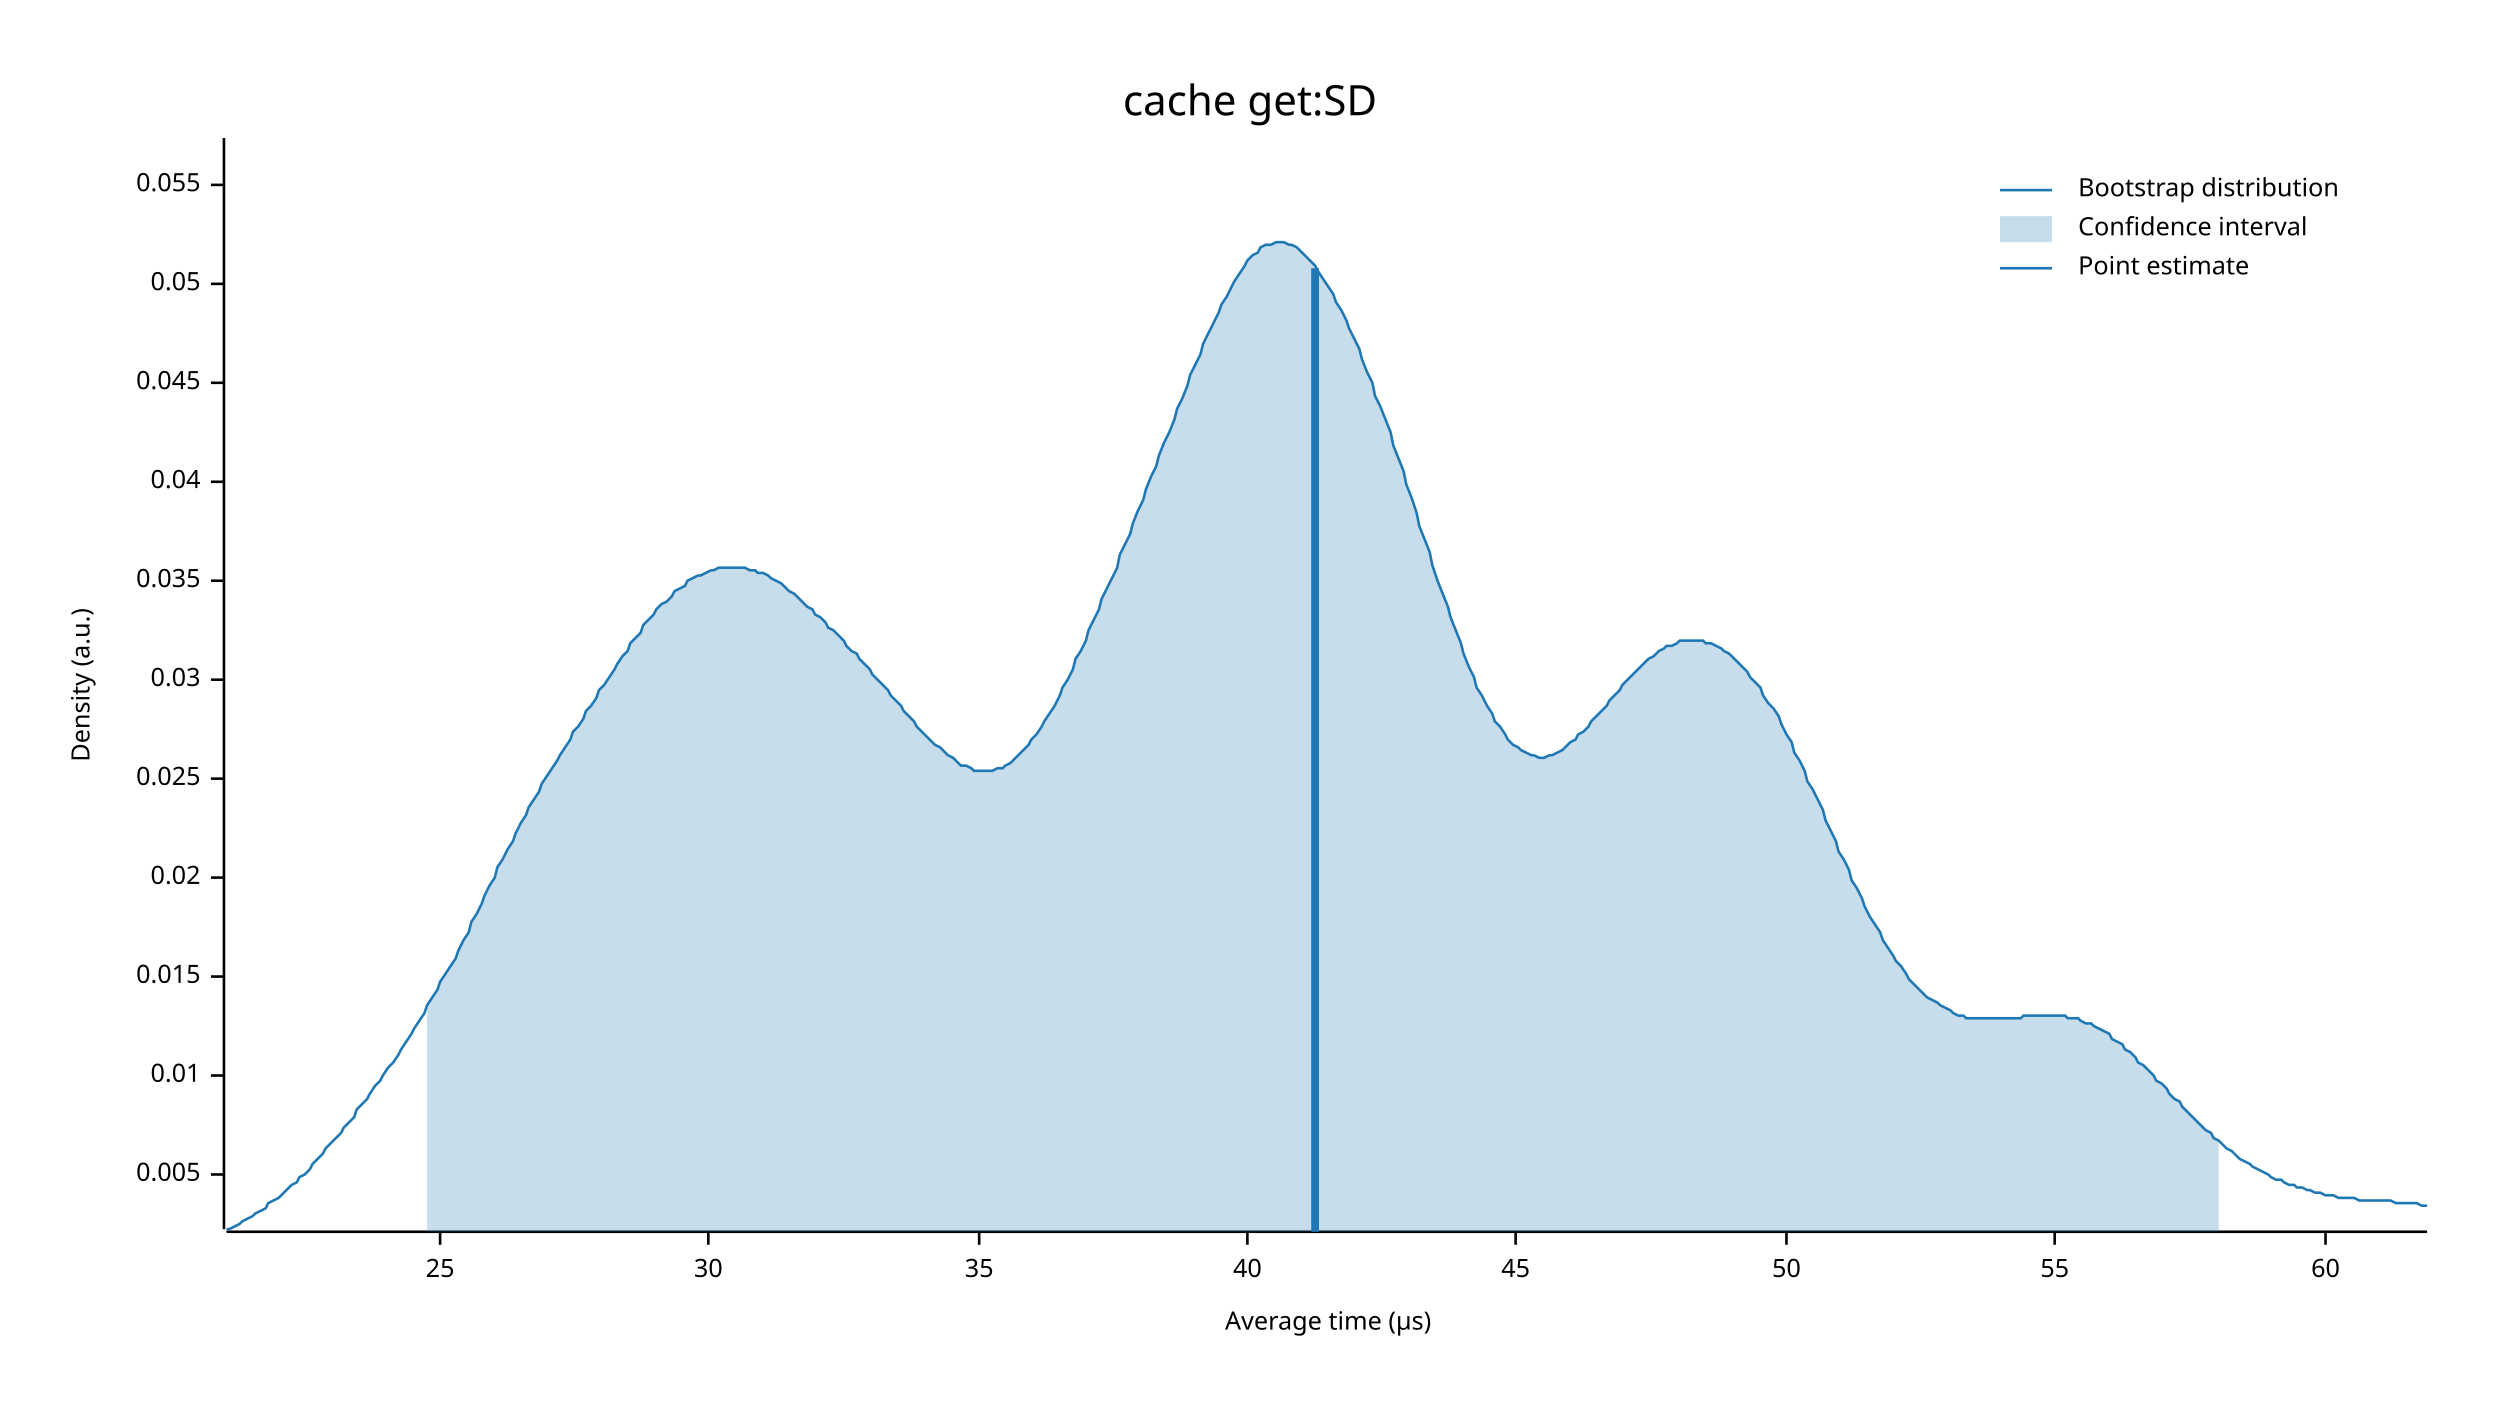
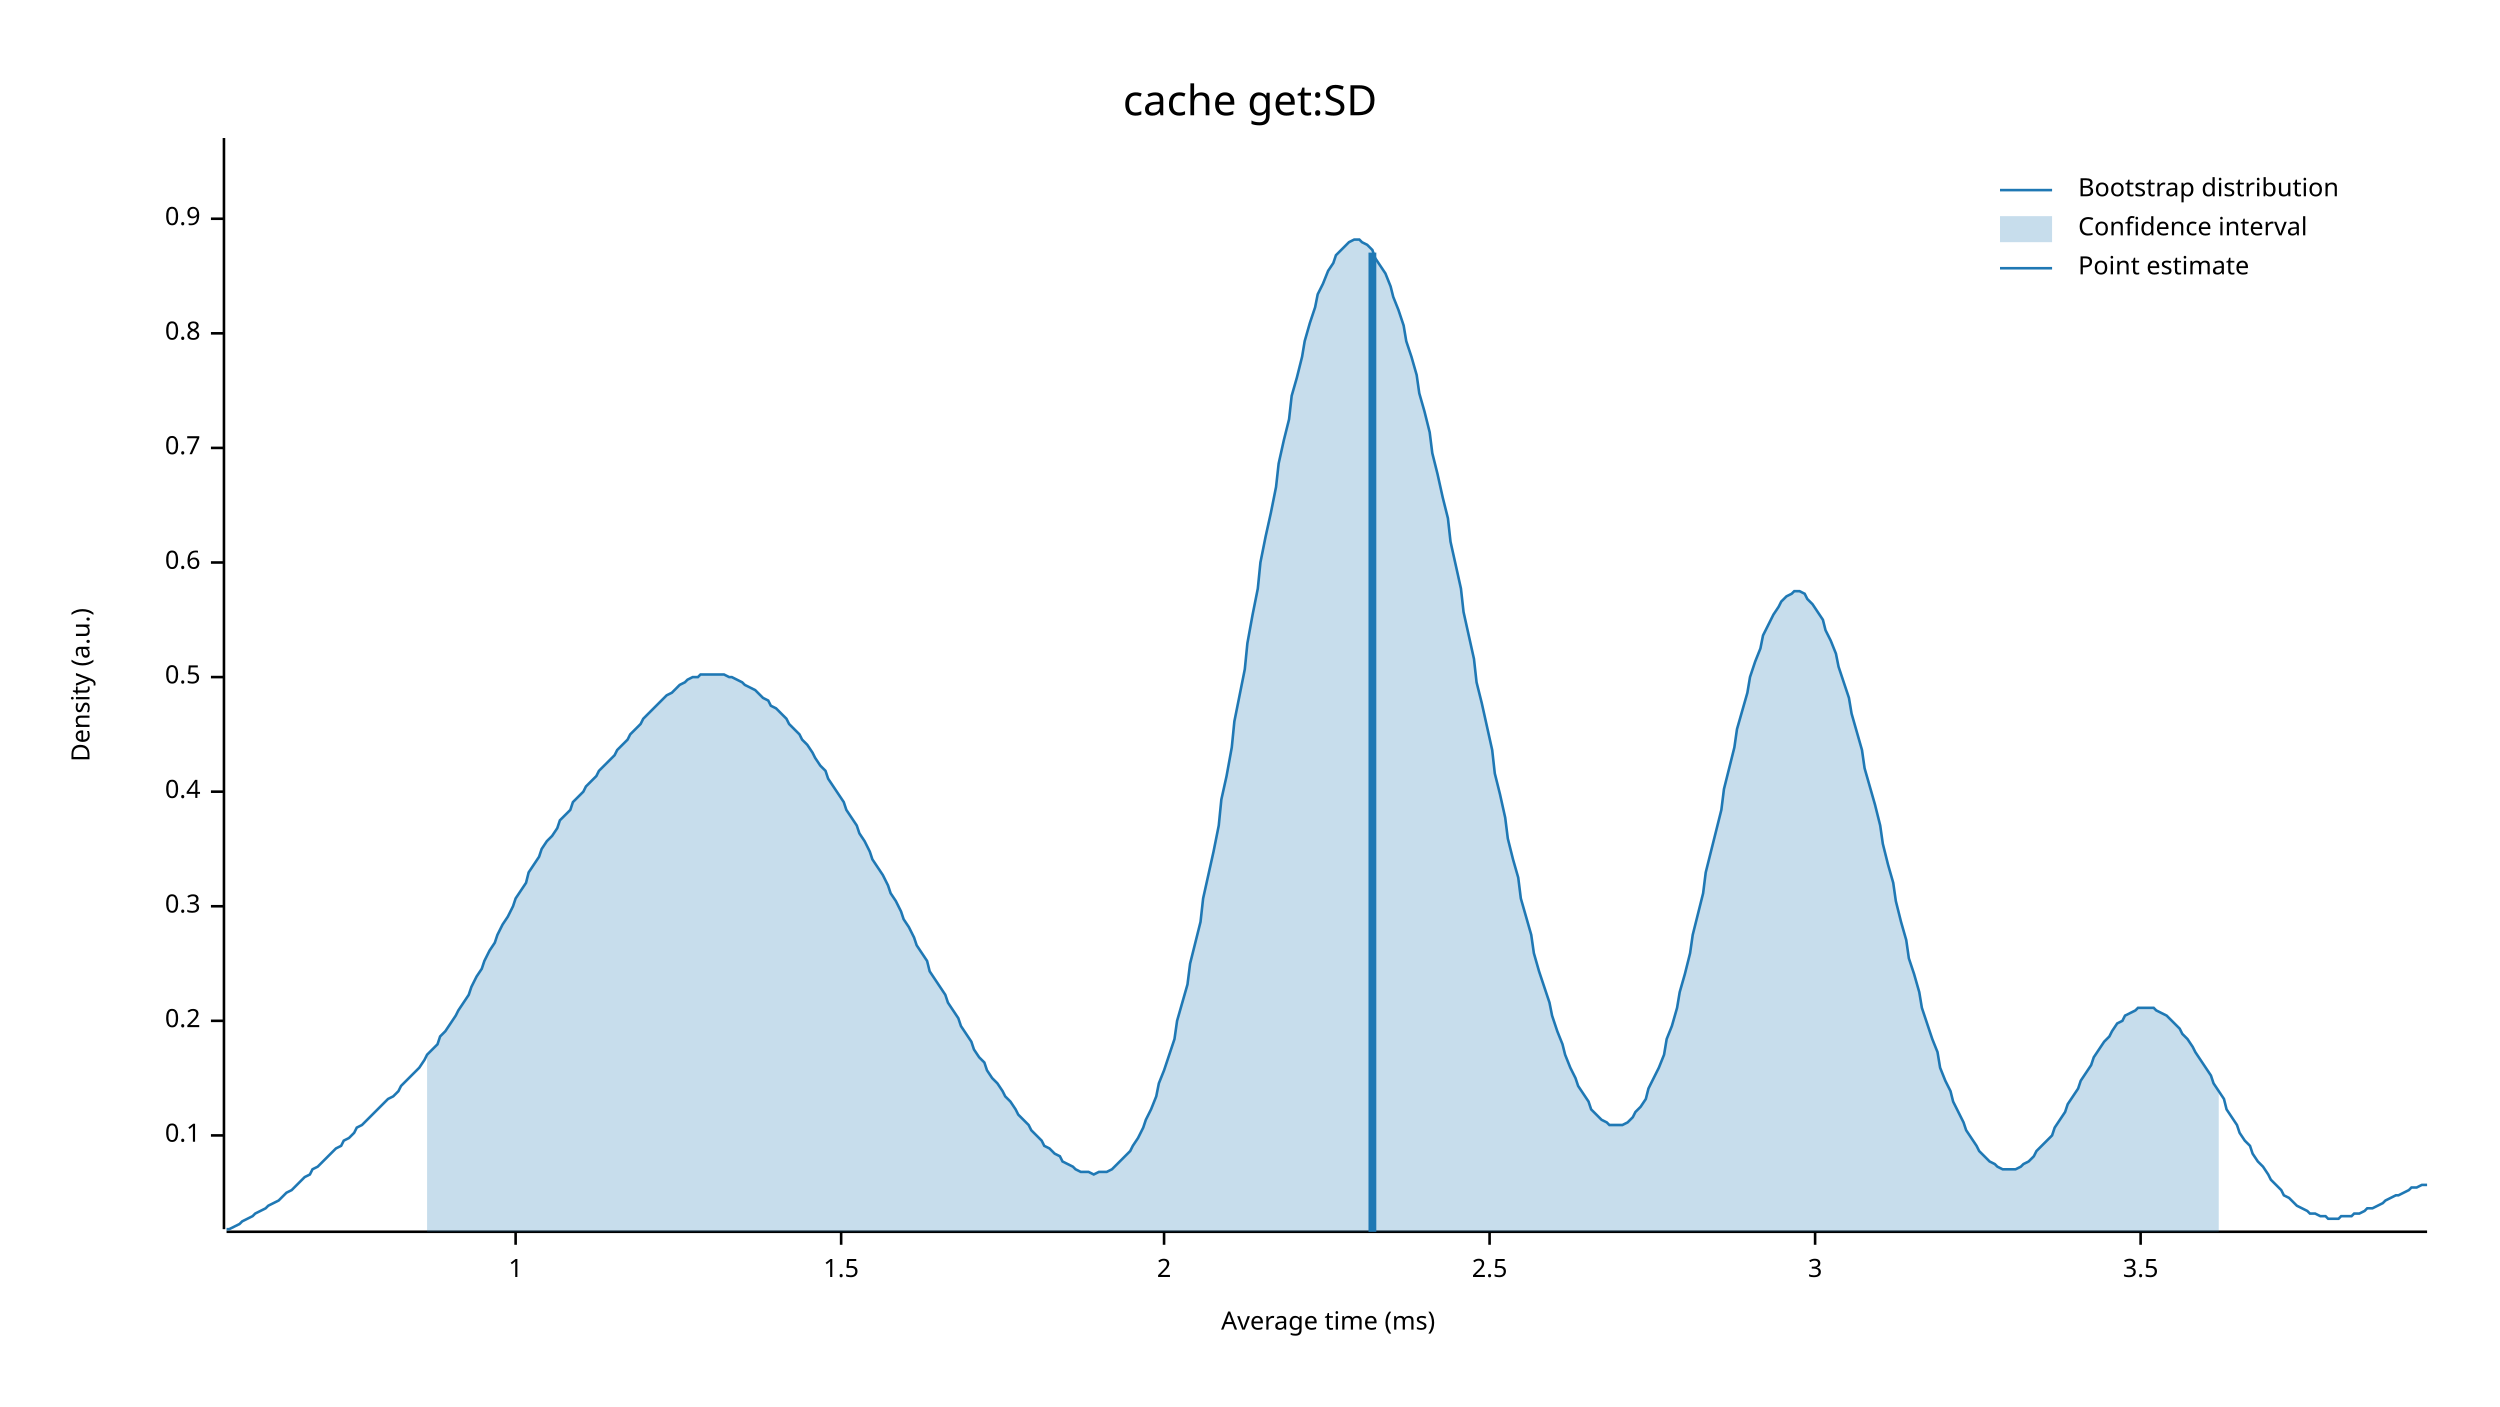
<svg xmlns="http://www.w3.org/2000/svg" width="960" height="540" viewBox="0 0 960 540">
  <text x="480" y="32" dy="0.76em" text-anchor="middle" font-family="sans-serif" font-size="16.129" opacity="1" fill="#000000">
cache get:SD
</text>
  <text x="27" y="263" dy="0.76em" text-anchor="middle" font-family="sans-serif" font-size="9.677" opacity="1" fill="#000000" transform="rotate(270, 27, 263)">
Density (a.u.)
</text>
  <text x="510" y="513" dy="-0.5ex" text-anchor="middle" font-family="sans-serif" font-size="9.677" opacity="1" fill="#000000">
- Average time (µs)
+ Average time (ms)
</text>
  <polyline fill="none" opacity="1" stroke="#000000" stroke-width="1" points="86,53 86,472 " />
-   <text x="77" y="451" dy="0.5ex" text-anchor="end" font-family="sans-serif" font-size="9.677" opacity="1" fill="#000000">
- 0.005
+   <text x="77" y="436" dy="0.5ex" text-anchor="end" font-family="sans-serif" font-size="9.677" opacity="1" fill="#000000">
+ 0.1
</text>
-   <polyline fill="none" opacity="1" stroke="#000000" stroke-width="1" points="81,451 86,451 " />
-   <text x="77" y="413" dy="0.5ex" text-anchor="end" font-family="sans-serif" font-size="9.677" opacity="1" fill="#000000">
- 0.01
+   <polyline fill="none" opacity="1" stroke="#000000" stroke-width="1" points="81,436 86,436 " />
+   <text x="77" y="392" dy="0.5ex" text-anchor="end" font-family="sans-serif" font-size="9.677" opacity="1" fill="#000000">
+ 0.2
</text>
-   <polyline fill="none" opacity="1" stroke="#000000" stroke-width="1" points="81,413 86,413 " />
-   <text x="77" y="375" dy="0.5ex" text-anchor="end" font-family="sans-serif" font-size="9.677" opacity="1" fill="#000000">
- 0.015
+   <polyline fill="none" opacity="1" stroke="#000000" stroke-width="1" points="81,392 86,392 " />
+   <text x="77" y="348" dy="0.5ex" text-anchor="end" font-family="sans-serif" font-size="9.677" opacity="1" fill="#000000">
+ 0.3
</text>
-   <polyline fill="none" opacity="1" stroke="#000000" stroke-width="1" points="81,375 86,375 " />
-   <text x="77" y="337" dy="0.5ex" text-anchor="end" font-family="sans-serif" font-size="9.677" opacity="1" fill="#000000">
- 0.02
+   <polyline fill="none" opacity="1" stroke="#000000" stroke-width="1" points="81,348 86,348 " />
+   <text x="77" y="304" dy="0.5ex" text-anchor="end" font-family="sans-serif" font-size="9.677" opacity="1" fill="#000000">
+ 0.4
</text>
-   <polyline fill="none" opacity="1" stroke="#000000" stroke-width="1" points="81,337 86,337 " />
-   <text x="77" y="299" dy="0.5ex" text-anchor="end" font-family="sans-serif" font-size="9.677" opacity="1" fill="#000000">
- 0.025
+   <polyline fill="none" opacity="1" stroke="#000000" stroke-width="1" points="81,304 86,304 " />
+   <text x="77" y="260" dy="0.5ex" text-anchor="end" font-family="sans-serif" font-size="9.677" opacity="1" fill="#000000">
+ 0.5
</text>
-   <polyline fill="none" opacity="1" stroke="#000000" stroke-width="1" points="81,299 86,299 " />
-   <text x="77" y="261" dy="0.5ex" text-anchor="end" font-family="sans-serif" font-size="9.677" opacity="1" fill="#000000">
- 0.03
+   <polyline fill="none" opacity="1" stroke="#000000" stroke-width="1" points="81,260 86,260 " />
+   <text x="77" y="216" dy="0.5ex" text-anchor="end" font-family="sans-serif" font-size="9.677" opacity="1" fill="#000000">
+ 0.6
</text>
-   <polyline fill="none" opacity="1" stroke="#000000" stroke-width="1" points="81,261 86,261 " />
-   <text x="77" y="223" dy="0.5ex" text-anchor="end" font-family="sans-serif" font-size="9.677" opacity="1" fill="#000000">
- 0.035
+   <polyline fill="none" opacity="1" stroke="#000000" stroke-width="1" points="81,216 86,216 " />
+   <text x="77" y="172" dy="0.5ex" text-anchor="end" font-family="sans-serif" font-size="9.677" opacity="1" fill="#000000">
+ 0.7
</text>
-   <polyline fill="none" opacity="1" stroke="#000000" stroke-width="1" points="81,223 86,223 " />
-   <text x="77" y="185" dy="0.5ex" text-anchor="end" font-family="sans-serif" font-size="9.677" opacity="1" fill="#000000">
- 0.04
+   <polyline fill="none" opacity="1" stroke="#000000" stroke-width="1" points="81,172 86,172 " />
+   <text x="77" y="128" dy="0.5ex" text-anchor="end" font-family="sans-serif" font-size="9.677" opacity="1" fill="#000000">
+ 0.8
</text>
-   <polyline fill="none" opacity="1" stroke="#000000" stroke-width="1" points="81,185 86,185 " />
-   <text x="77" y="147" dy="0.5ex" text-anchor="end" font-family="sans-serif" font-size="9.677" opacity="1" fill="#000000">
- 0.045
+   <polyline fill="none" opacity="1" stroke="#000000" stroke-width="1" points="81,128 86,128 " />
+   <text x="77" y="84" dy="0.5ex" text-anchor="end" font-family="sans-serif" font-size="9.677" opacity="1" fill="#000000">
+ 0.9
</text>
-   <polyline fill="none" opacity="1" stroke="#000000" stroke-width="1" points="81,147 86,147 " />
-   <text x="77" y="109" dy="0.5ex" text-anchor="end" font-family="sans-serif" font-size="9.677" opacity="1" fill="#000000">
- 0.05
+   <polyline fill="none" opacity="1" stroke="#000000" stroke-width="1" points="81,84 86,84 " />
+   <polyline fill="none" opacity="1" stroke="#000000" stroke-width="1" points="87,473 932,473 " />
+   <text x="198" y="483" dy="0.76em" text-anchor="middle" font-family="sans-serif" font-size="9.677" opacity="1" fill="#000000">
+ 1
</text>
-   <polyline fill="none" opacity="1" stroke="#000000" stroke-width="1" points="81,109 86,109 " />
-   <text x="77" y="71" dy="0.5ex" text-anchor="end" font-family="sans-serif" font-size="9.677" opacity="1" fill="#000000">
- 0.055
+   <polyline fill="none" opacity="1" stroke="#000000" stroke-width="1" points="198,473 198,478 " />
+   <text x="323" y="483" dy="0.76em" text-anchor="middle" font-family="sans-serif" font-size="9.677" opacity="1" fill="#000000">
+ 1.5
</text>
-   <polyline fill="none" opacity="1" stroke="#000000" stroke-width="1" points="81,71 86,71 " />
-   <polyline fill="none" opacity="1" stroke="#000000" stroke-width="1" points="87,473 932,473 " />
-   <text x="169" y="483" dy="0.76em" text-anchor="middle" font-family="sans-serif" font-size="9.677" opacity="1" fill="#000000">
- 25
+   <polyline fill="none" opacity="1" stroke="#000000" stroke-width="1" points="323,473 323,478 " />
+   <text x="447" y="483" dy="0.76em" text-anchor="middle" font-family="sans-serif" font-size="9.677" opacity="1" fill="#000000">
+ 2
</text>
-   <polyline fill="none" opacity="1" stroke="#000000" stroke-width="1" points="169,473 169,478 " />
-   <text x="272" y="483" dy="0.76em" text-anchor="middle" font-family="sans-serif" font-size="9.677" opacity="1" fill="#000000">
- 30
+   <polyline fill="none" opacity="1" stroke="#000000" stroke-width="1" points="447,473 447,478 " />
+   <text x="572" y="483" dy="0.76em" text-anchor="middle" font-family="sans-serif" font-size="9.677" opacity="1" fill="#000000">
+ 2.5
</text>
-   <polyline fill="none" opacity="1" stroke="#000000" stroke-width="1" points="272,473 272,478 " />
-   <text x="376" y="483" dy="0.76em" text-anchor="middle" font-family="sans-serif" font-size="9.677" opacity="1" fill="#000000">
- 35
+   <polyline fill="none" opacity="1" stroke="#000000" stroke-width="1" points="572,473 572,478 " />
+   <text x="697" y="483" dy="0.76em" text-anchor="middle" font-family="sans-serif" font-size="9.677" opacity="1" fill="#000000">
+ 3
</text>
-   <polyline fill="none" opacity="1" stroke="#000000" stroke-width="1" points="376,473 376,478 " />
-   <text x="479" y="483" dy="0.76em" text-anchor="middle" font-family="sans-serif" font-size="9.677" opacity="1" fill="#000000">
- 40
+   <polyline fill="none" opacity="1" stroke="#000000" stroke-width="1" points="697,473 697,478 " />
+   <text x="822" y="483" dy="0.76em" text-anchor="middle" font-family="sans-serif" font-size="9.677" opacity="1" fill="#000000">
+ 3.5
</text>
-   <polyline fill="none" opacity="1" stroke="#000000" stroke-width="1" points="479,473 479,478 " />
-   <text x="582" y="483" dy="0.76em" text-anchor="middle" font-family="sans-serif" font-size="9.677" opacity="1" fill="#000000">
- 45
- </text>
-   <polyline fill="none" opacity="1" stroke="#000000" stroke-width="1" points="582,473 582,478 " />
-   <text x="686" y="483" dy="0.76em" text-anchor="middle" font-family="sans-serif" font-size="9.677" opacity="1" fill="#000000">
- 50
- </text>
-   <polyline fill="none" opacity="1" stroke="#000000" stroke-width="1" points="686,473 686,478 " />
-   <text x="789" y="483" dy="0.76em" text-anchor="middle" font-family="sans-serif" font-size="9.677" opacity="1" fill="#000000">
- 55
- </text>
-   <polyline fill="none" opacity="1" stroke="#000000" stroke-width="1" points="789,473 789,478 " />
-   <text x="893" y="483" dy="0.76em" text-anchor="middle" font-family="sans-serif" font-size="9.677" opacity="1" fill="#000000">
- 60
- </text>
-   <polyline fill="none" opacity="1" stroke="#000000" stroke-width="1" points="893,473 893,478 " />
-   <polyline fill="none" opacity="1" stroke="#1F78B4" stroke-width="1" points="87,472 88,472 90,471 92,470 93,469 95,468 97,467 98,466 100,465 102,464 103,462 105,461 107,460 109,458 110,457 112,455 114,454 115,452 117,451 119,449 120,447 122,445 124,443 125,441 127,439 129,437 131,435 132,433 134,431 136,429 137,426 139,424 141,422 142,420 144,417 146,415 147,413 149,410 151,408 153,405 154,403 156,400 158,397 159,395 161,392 163,389 164,386 166,383 168,380 169,377 171,374 173,371 175,368 176,365 178,361 180,358 181,354 183,351 185,347 186,344 188,340 190,337 191,333 193,330 195,326 197,323 198,320 200,316 202,313 203,310 205,307 207,304 208,301 210,298 212,295 214,292 215,290 217,287 219,284 220,281 222,279 224,276 225,273 227,271 229,268 230,265 232,263 234,260 236,257 237,255 239,252 241,250 242,247 244,245 246,243 247,240 249,238 251,236 252,234 254,232 256,231 258,229 259,227 261,226 263,225 264,223 266,222 268,221 269,221 271,220 273,219 274,219 276,218 278,218 280,218 281,218 283,218 285,218 286,218 288,219 290,219 291,220 293,220 295,221 296,222 298,223 300,224 302,226 303,227 305,228 307,230 308,231 310,233 312,234 313,236 315,237 317,239 318,241 320,242 322,244 324,246 325,248 327,250 329,251 330,253 332,255 334,257 335,259 337,261 339,263 341,265 342,267 344,269 346,271 347,273 349,275 351,277 352,279 354,281 356,283 357,284 359,286 361,287 363,289 364,290 366,291 368,293 369,294 371,294 373,295 374,296 376,296 378,296 379,296 381,296 383,295 385,295 386,294 388,293 390,291 391,290 393,288 395,286 396,284 398,282 400,279 401,277 403,274 405,271 407,267 408,264 410,261 412,257 413,253 415,250 417,246 418,242 420,238 422,234 423,230 425,226 427,222 429,218 430,213 432,209 434,205 435,201 437,196 439,192 440,188 442,183 444,179 445,175 447,170 449,166 451,161 452,157 454,153 456,148 457,144 459,140 461,136 462,132 464,128 466,124 468,120 469,117 471,114 473,110 474,108 476,105 478,102 479,100 481,98 483,97 484,95 486,94 488,94 490,93 491,93 493,93 495,94 496,94 498,95 500,97 501,98 503,100 505,102 506,104 508,107 510,110 512,113 513,116 515,119 517,123 518,126 520,130 522,134 523,138 525,143 527,147 528,152 530,156 532,161 534,166 535,171 537,176 539,181 540,186 542,191 544,197 545,202 547,207 549,212 550,217 552,223 554,228 556,233 557,237 559,242 561,247 562,251 564,256 566,260 567,264 569,267 571,271 573,274 574,277 576,279 578,282 579,284 581,286 583,287 584,288 586,289 588,290 589,290 591,291 593,291 595,290 596,290 598,289 600,288 601,287 603,285 605,284 606,282 608,281 610,279 611,277 613,275 615,273 617,271 618,269 620,267 622,265 623,263 625,261 627,259 628,258 630,256 632,254 633,253 635,252 637,250 639,249 640,248 642,248 644,247 645,246 647,246 649,246 650,246 652,246 654,246 655,247 657,247 659,248 661,249 662,250 664,251 666,253 667,254 669,256 671,258 672,260 674,262 676,264 677,267 679,270 681,272 683,275 684,278 686,282 688,285 689,289 691,292 693,296 694,300 696,303 698,307 700,311 701,315 703,319 705,323 706,327 708,330 710,334 711,338 713,341 715,345 716,348 718,352 720,355 722,358 723,361 725,364 727,367 728,369 730,371 732,374 733,376 735,378 737,380 738,381 740,383 742,384 744,385 745,386 747,387 749,388 750,389 752,390 754,390 755,391 757,391 759,391 760,391 762,391 764,391 766,391 767,391 769,391 771,391 772,391 774,391 776,391 777,390 779,390 781,390 782,390 784,390 786,390 788,390 789,390 791,390 793,390 794,391 796,391 798,391 799,392 801,393 803,393 804,394 806,395 808,396 810,397 811,399 813,400 815,401 816,403 818,404 820,406 821,408 823,409 825,411 827,413 828,415 830,416 832,418 833,420 835,422 837,423 838,425 840,427 842,429 843,430 845,432 847,434 849,435 850,437 852,438 854,440 855,441 857,442 859,444 860,445 862,446 864,447 865,448 867,449 869,450 871,451 872,452 874,453 876,453 877,454 879,455 881,455 882,456 884,456 886,457 887,457 889,458 891,458 893,459 894,459 896,459 898,460 899,460 901,460 903,460 904,460 906,461 908,461 909,461 911,461 913,461 915,461 916,461 918,461 920,462 921,462 923,462 925,462 926,462 928,462 930,463 932,463 " />
-   <polygon opacity="0.25" fill="#1F78B4" points="164,386 166,383 168,380 169,377 171,374 173,371 175,368 176,365 178,361 180,358 181,354 183,351 185,347 186,344 188,340 190,337 191,333 193,330 195,326 197,323 198,320 200,316 202,313 203,310 205,307 207,304 208,301 210,298 212,295 214,292 215,290 217,287 219,284 220,281 222,279 224,276 225,273 227,271 229,268 230,265 232,263 234,260 236,257 237,255 239,252 241,250 242,247 244,245 246,243 247,240 249,238 251,236 252,234 254,232 256,231 258,229 259,227 261,226 263,225 264,223 266,222 268,221 269,221 271,220 273,219 274,219 276,218 278,218 280,218 281,218 283,218 285,218 286,218 288,219 290,219 291,220 293,220 295,221 296,222 298,223 300,224 302,226 303,227 305,228 307,230 308,231 310,233 312,234 313,236 315,237 317,239 318,241 320,242 322,244 324,246 325,248 327,250 329,251 330,253 332,255 334,257 335,259 337,261 339,263 341,265 342,267 344,269 346,271 347,273 349,275 351,277 352,279 354,281 356,283 357,284 359,286 361,287 363,289 364,290 366,291 368,293 369,294 371,294 373,295 374,296 376,296 378,296 379,296 381,296 383,295 385,295 386,294 388,293 390,291 391,290 393,288 395,286 396,284 398,282 400,279 401,277 403,274 405,271 407,267 408,264 410,261 412,257 413,253 415,250 417,246 418,242 420,238 422,234 423,230 425,226 427,222 429,218 430,213 432,209 434,205 435,201 437,196 439,192 440,188 442,183 444,179 445,175 447,170 449,166 451,161 452,157 454,153 456,148 457,144 459,140 461,136 462,132 464,128 466,124 468,120 469,117 471,114 473,110 474,108 476,105 478,102 479,100 481,98 483,97 484,95 486,94 488,94 490,93 491,93 493,93 495,94 496,94 498,95 500,97 501,98 503,100 505,102 506,104 508,107 510,110 512,113 513,116 515,119 517,123 518,126 520,130 522,134 523,138 525,143 527,147 528,152 530,156 532,161 534,166 535,171 537,176 539,181 540,186 542,191 544,197 545,202 547,207 549,212 550,217 552,223 554,228 556,233 557,237 559,242 561,247 562,251 564,256 566,260 567,264 569,267 571,271 573,274 574,277 576,279 578,282 579,284 581,286 583,287 584,288 586,289 588,290 589,290 591,291 593,291 595,290 596,290 598,289 600,288 601,287 603,285 605,284 606,282 608,281 610,279 611,277 613,275 615,273 617,271 618,269 620,267 622,265 623,263 625,261 627,259 628,258 630,256 632,254 633,253 635,252 637,250 639,249 640,248 642,248 644,247 645,246 647,246 649,246 650,246 652,246 654,246 655,247 657,247 659,248 661,249 662,250 664,251 666,253 667,254 669,256 671,258 672,260 674,262 676,264 677,267 679,270 681,272 683,275 684,278 686,282 688,285 689,289 691,292 693,296 694,300 696,303 698,307 700,311 701,315 703,319 705,323 706,327 708,330 710,334 711,338 713,341 715,345 716,348 718,352 720,355 722,358 723,361 725,364 727,367 728,369 730,371 732,374 733,376 735,378 737,380 738,381 740,383 742,384 744,385 745,386 747,387 749,388 750,389 752,390 754,390 755,391 757,391 759,391 760,391 762,391 764,391 766,391 767,391 769,391 771,391 772,391 774,391 776,391 777,390 779,390 781,390 782,390 784,390 786,390 788,390 789,390 791,390 793,390 794,391 796,391 798,391 799,392 801,393 803,393 804,394 806,395 808,396 810,397 811,399 813,400 815,401 816,403 818,404 820,406 821,408 823,409 825,411 827,413 828,415 830,416 832,418 833,420 835,422 837,423 838,425 840,427 842,429 843,430 845,432 847,434 849,435 850,437 852,438 852,473 164,473 " />
-   <polyline fill="none" opacity="1" stroke="#1F78B4" stroke-width="3" points="505,473 505,103 " />
+   <polyline fill="none" opacity="1" stroke="#000000" stroke-width="1" points="822,473 822,478 " />
+   <polyline fill="none" opacity="1" stroke="#1F78B4" stroke-width="1" points="87,472 88,472 90,471 92,470 93,469 95,468 97,467 98,466 100,465 102,464 103,463 105,462 107,461 109,459 110,458 112,457 114,455 115,454 117,452 119,451 120,449 122,448 124,446 125,445 127,443 129,441 131,440 132,438 134,437 136,435 137,433 139,432 141,430 142,429 144,427 146,425 147,424 149,422 151,421 153,419 154,417 156,415 158,413 159,412 161,410 163,407 164,405 166,403 168,401 169,398 171,396 173,393 175,390 176,388 178,385 180,382 181,379 183,375 185,372 186,369 188,365 190,362 191,359 193,355 195,352 197,348 198,345 200,342 202,339 203,335 205,332 207,329 208,326 210,323 212,321 214,318 215,315 217,313 219,311 220,308 222,306 224,304 225,302 227,300 229,298 230,296 232,294 234,292 236,290 237,288 239,286 241,284 242,282 244,280 246,278 247,276 249,274 251,272 252,271 254,269 256,267 258,266 259,265 261,263 263,262 264,261 266,260 268,260 269,259 271,259 273,259 274,259 276,259 278,259 280,260 281,260 283,261 285,262 286,263 288,264 290,265 291,266 293,268 295,269 296,271 298,272 300,274 302,276 303,278 305,280 307,282 308,284 310,286 312,289 313,291 315,294 317,296 318,299 320,302 322,305 324,308 325,311 327,314 329,317 330,320 332,323 334,327 335,330 337,333 339,336 341,340 342,343 344,346 346,350 347,353 349,356 351,360 352,363 354,366 356,369 357,373 359,376 361,379 363,382 364,385 366,388 368,391 369,394 371,397 373,400 374,403 376,406 378,408 379,411 381,414 383,416 385,419 386,421 388,423 390,426 391,428 393,430 395,432 396,434 398,436 400,438 401,440 403,441 405,443 407,444 408,446 410,447 412,448 413,449 415,450 417,450 418,450 420,451 422,450 423,450 425,450 427,449 429,447 430,446 432,444 434,442 435,440 437,437 439,433 440,430 442,426 444,421 445,416 447,411 449,405 451,399 452,392 454,385 456,378 457,370 459,362 461,354 462,345 464,336 466,327 468,317 469,307 471,298 473,287 474,277 476,267 478,257 479,247 481,236 483,226 484,216 486,206 488,197 490,187 491,178 493,169 495,161 496,152 498,145 500,137 501,131 503,124 505,118 506,113 508,109 510,104 512,101 513,98 515,96 517,94 518,93 520,92 522,92 523,93 525,94 527,96 528,99 530,102 532,105 534,110 535,114 537,119 539,125 540,131 542,137 544,144 545,151 547,158 549,166 550,174 552,182 554,191 556,199 557,208 559,217 561,226 562,235 564,244 566,253 567,262 569,270 571,279 573,288 574,297 576,305 578,314 579,322 581,330 583,337 584,345 586,352 588,359 589,366 591,373 593,379 595,385 596,390 598,396 600,401 601,405 603,410 605,414 606,417 608,420 610,423 611,426 613,428 615,430 617,431 618,432 620,432 622,432 623,432 625,431 627,429 628,427 630,425 632,422 633,418 635,414 637,410 639,405 640,399 642,394 644,387 645,381 647,374 649,366 650,359 652,351 654,343 655,335 657,327 659,319 661,311 662,303 664,295 666,287 667,280 669,273 671,266 672,260 674,254 676,249 677,244 679,240 681,236 683,233 684,231 686,229 688,228 689,227 691,227 693,228 694,230 696,232 698,235 700,238 701,242 703,246 705,251 706,256 708,262 710,268 711,274 713,281 715,288 716,295 718,302 720,309 722,317 723,324 725,332 727,339 728,346 730,354 732,361 733,368 735,374 737,381 738,387 740,393 742,399 744,404 745,410 747,415 749,419 750,423 752,427 754,431 755,434 757,437 759,440 760,442 762,444 764,446 766,447 767,448 769,449 771,449 772,449 774,449 776,448 777,447 779,446 781,444 782,442 784,440 786,438 788,436 789,433 791,430 793,427 794,424 796,421 798,418 799,415 801,412 803,409 804,406 806,403 808,400 810,398 811,396 813,393 815,392 816,390 818,389 820,388 821,387 823,387 825,387 827,387 828,388 830,389 832,390 833,391 835,393 837,395 838,397 840,399 842,402 843,404 845,407 847,410 849,413 850,416 852,419 854,422 855,426 857,429 859,432 860,435 862,438 864,440 865,443 867,446 869,448 871,451 872,453 874,455 876,457 877,459 879,460 881,462 882,463 884,464 886,465 887,466 889,466 891,467 893,467 894,468 896,468 898,468 899,467 901,467 903,467 904,466 906,466 908,465 909,464 911,464 913,463 915,462 916,461 918,460 920,459 921,459 923,458 925,457 926,456 928,456 930,455 932,455 " />
+   <polygon opacity="0.25" fill="#1F78B4" points="164,405 166,403 168,401 169,398 171,396 173,393 175,390 176,388 178,385 180,382 181,379 183,375 185,372 186,369 188,365 190,362 191,359 193,355 195,352 197,348 198,345 200,342 202,339 203,335 205,332 207,329 208,326 210,323 212,321 214,318 215,315 217,313 219,311 220,308 222,306 224,304 225,302 227,300 229,298 230,296 232,294 234,292 236,290 237,288 239,286 241,284 242,282 244,280 246,278 247,276 249,274 251,272 252,271 254,269 256,267 258,266 259,265 261,263 263,262 264,261 266,260 268,260 269,259 271,259 273,259 274,259 276,259 278,259 280,260 281,260 283,261 285,262 286,263 288,264 290,265 291,266 293,268 295,269 296,271 298,272 300,274 302,276 303,278 305,280 307,282 308,284 310,286 312,289 313,291 315,294 317,296 318,299 320,302 322,305 324,308 325,311 327,314 329,317 330,320 332,323 334,327 335,330 337,333 339,336 341,340 342,343 344,346 346,350 347,353 349,356 351,360 352,363 354,366 356,369 357,373 359,376 361,379 363,382 364,385 366,388 368,391 369,394 371,397 373,400 374,403 376,406 378,408 379,411 381,414 383,416 385,419 386,421 388,423 390,426 391,428 393,430 395,432 396,434 398,436 400,438 401,440 403,441 405,443 407,444 408,446 410,447 412,448 413,449 415,450 417,450 418,450 420,451 422,450 423,450 425,450 427,449 429,447 430,446 432,444 434,442 435,440 437,437 439,433 440,430 442,426 444,421 445,416 447,411 449,405 451,399 452,392 454,385 456,378 457,370 459,362 461,354 462,345 464,336 466,327 468,317 469,307 471,298 473,287 474,277 476,267 478,257 479,247 481,236 483,226 484,216 486,206 488,197 490,187 491,178 493,169 495,161 496,152 498,145 500,137 501,131 503,124 505,118 506,113 508,109 510,104 512,101 513,98 515,96 517,94 518,93 520,92 522,92 523,93 525,94 527,96 528,99 530,102 532,105 534,110 535,114 537,119 539,125 540,131 542,137 544,144 545,151 547,158 549,166 550,174 552,182 554,191 556,199 557,208 559,217 561,226 562,235 564,244 566,253 567,262 569,270 571,279 573,288 574,297 576,305 578,314 579,322 581,330 583,337 584,345 586,352 588,359 589,366 591,373 593,379 595,385 596,390 598,396 600,401 601,405 603,410 605,414 606,417 608,420 610,423 611,426 613,428 615,430 617,431 618,432 620,432 622,432 623,432 625,431 627,429 628,427 630,425 632,422 633,418 635,414 637,410 639,405 640,399 642,394 644,387 645,381 647,374 649,366 650,359 652,351 654,343 655,335 657,327 659,319 661,311 662,303 664,295 666,287 667,280 669,273 671,266 672,260 674,254 676,249 677,244 679,240 681,236 683,233 684,231 686,229 688,228 689,227 691,227 693,228 694,230 696,232 698,235 700,238 701,242 703,246 705,251 706,256 708,262 710,268 711,274 713,281 715,288 716,295 718,302 720,309 722,317 723,324 725,332 727,339 728,346 730,354 732,361 733,368 735,374 737,381 738,387 740,393 742,399 744,404 745,410 747,415 749,419 750,423 752,427 754,431 755,434 757,437 759,440 760,442 762,444 764,446 766,447 767,448 769,449 771,449 772,449 774,449 776,448 777,447 779,446 781,444 782,442 784,440 786,438 788,436 789,433 791,430 793,427 794,424 796,421 798,418 799,415 801,412 803,409 804,406 806,403 808,400 810,398 811,396 813,393 815,392 816,390 818,389 820,388 821,387 823,387 825,387 827,387 828,388 830,389 832,390 833,391 835,393 837,395 838,397 840,399 842,402 843,404 845,407 847,410 849,413 850,416 852,419 852,473 164,473 " />
+   <polyline fill="none" opacity="1" stroke="#1F78B4" stroke-width="3" points="527,473 527,97 " />
  <text x="798" y="68" dy="0.76em" text-anchor="start" font-family="sans-serif" font-size="9.677" opacity="1" fill="#000000">
Bootstrap distribution
</text>
  <text x="798" y="83" dy="0.76em" text-anchor="start" font-family="sans-serif" font-size="9.677" opacity="1" fill="#000000">
Confidence interval
</text>
  <text x="798" y="98" dy="0.76em" text-anchor="start" font-family="sans-serif" font-size="9.677" opacity="1" fill="#000000">
Point estimate
</text>
  <polyline fill="none" opacity="1" stroke="#1F78B4" stroke-width="1" points="768,73 788,73 " />
  <rect x="768" y="83" width="20" height="10" opacity="0.25" fill="#1F78B4" stroke="none" />
  <polyline fill="none" opacity="1" stroke="#1F78B4" stroke-width="1" points="768,103 788,103 " />
</svg>
